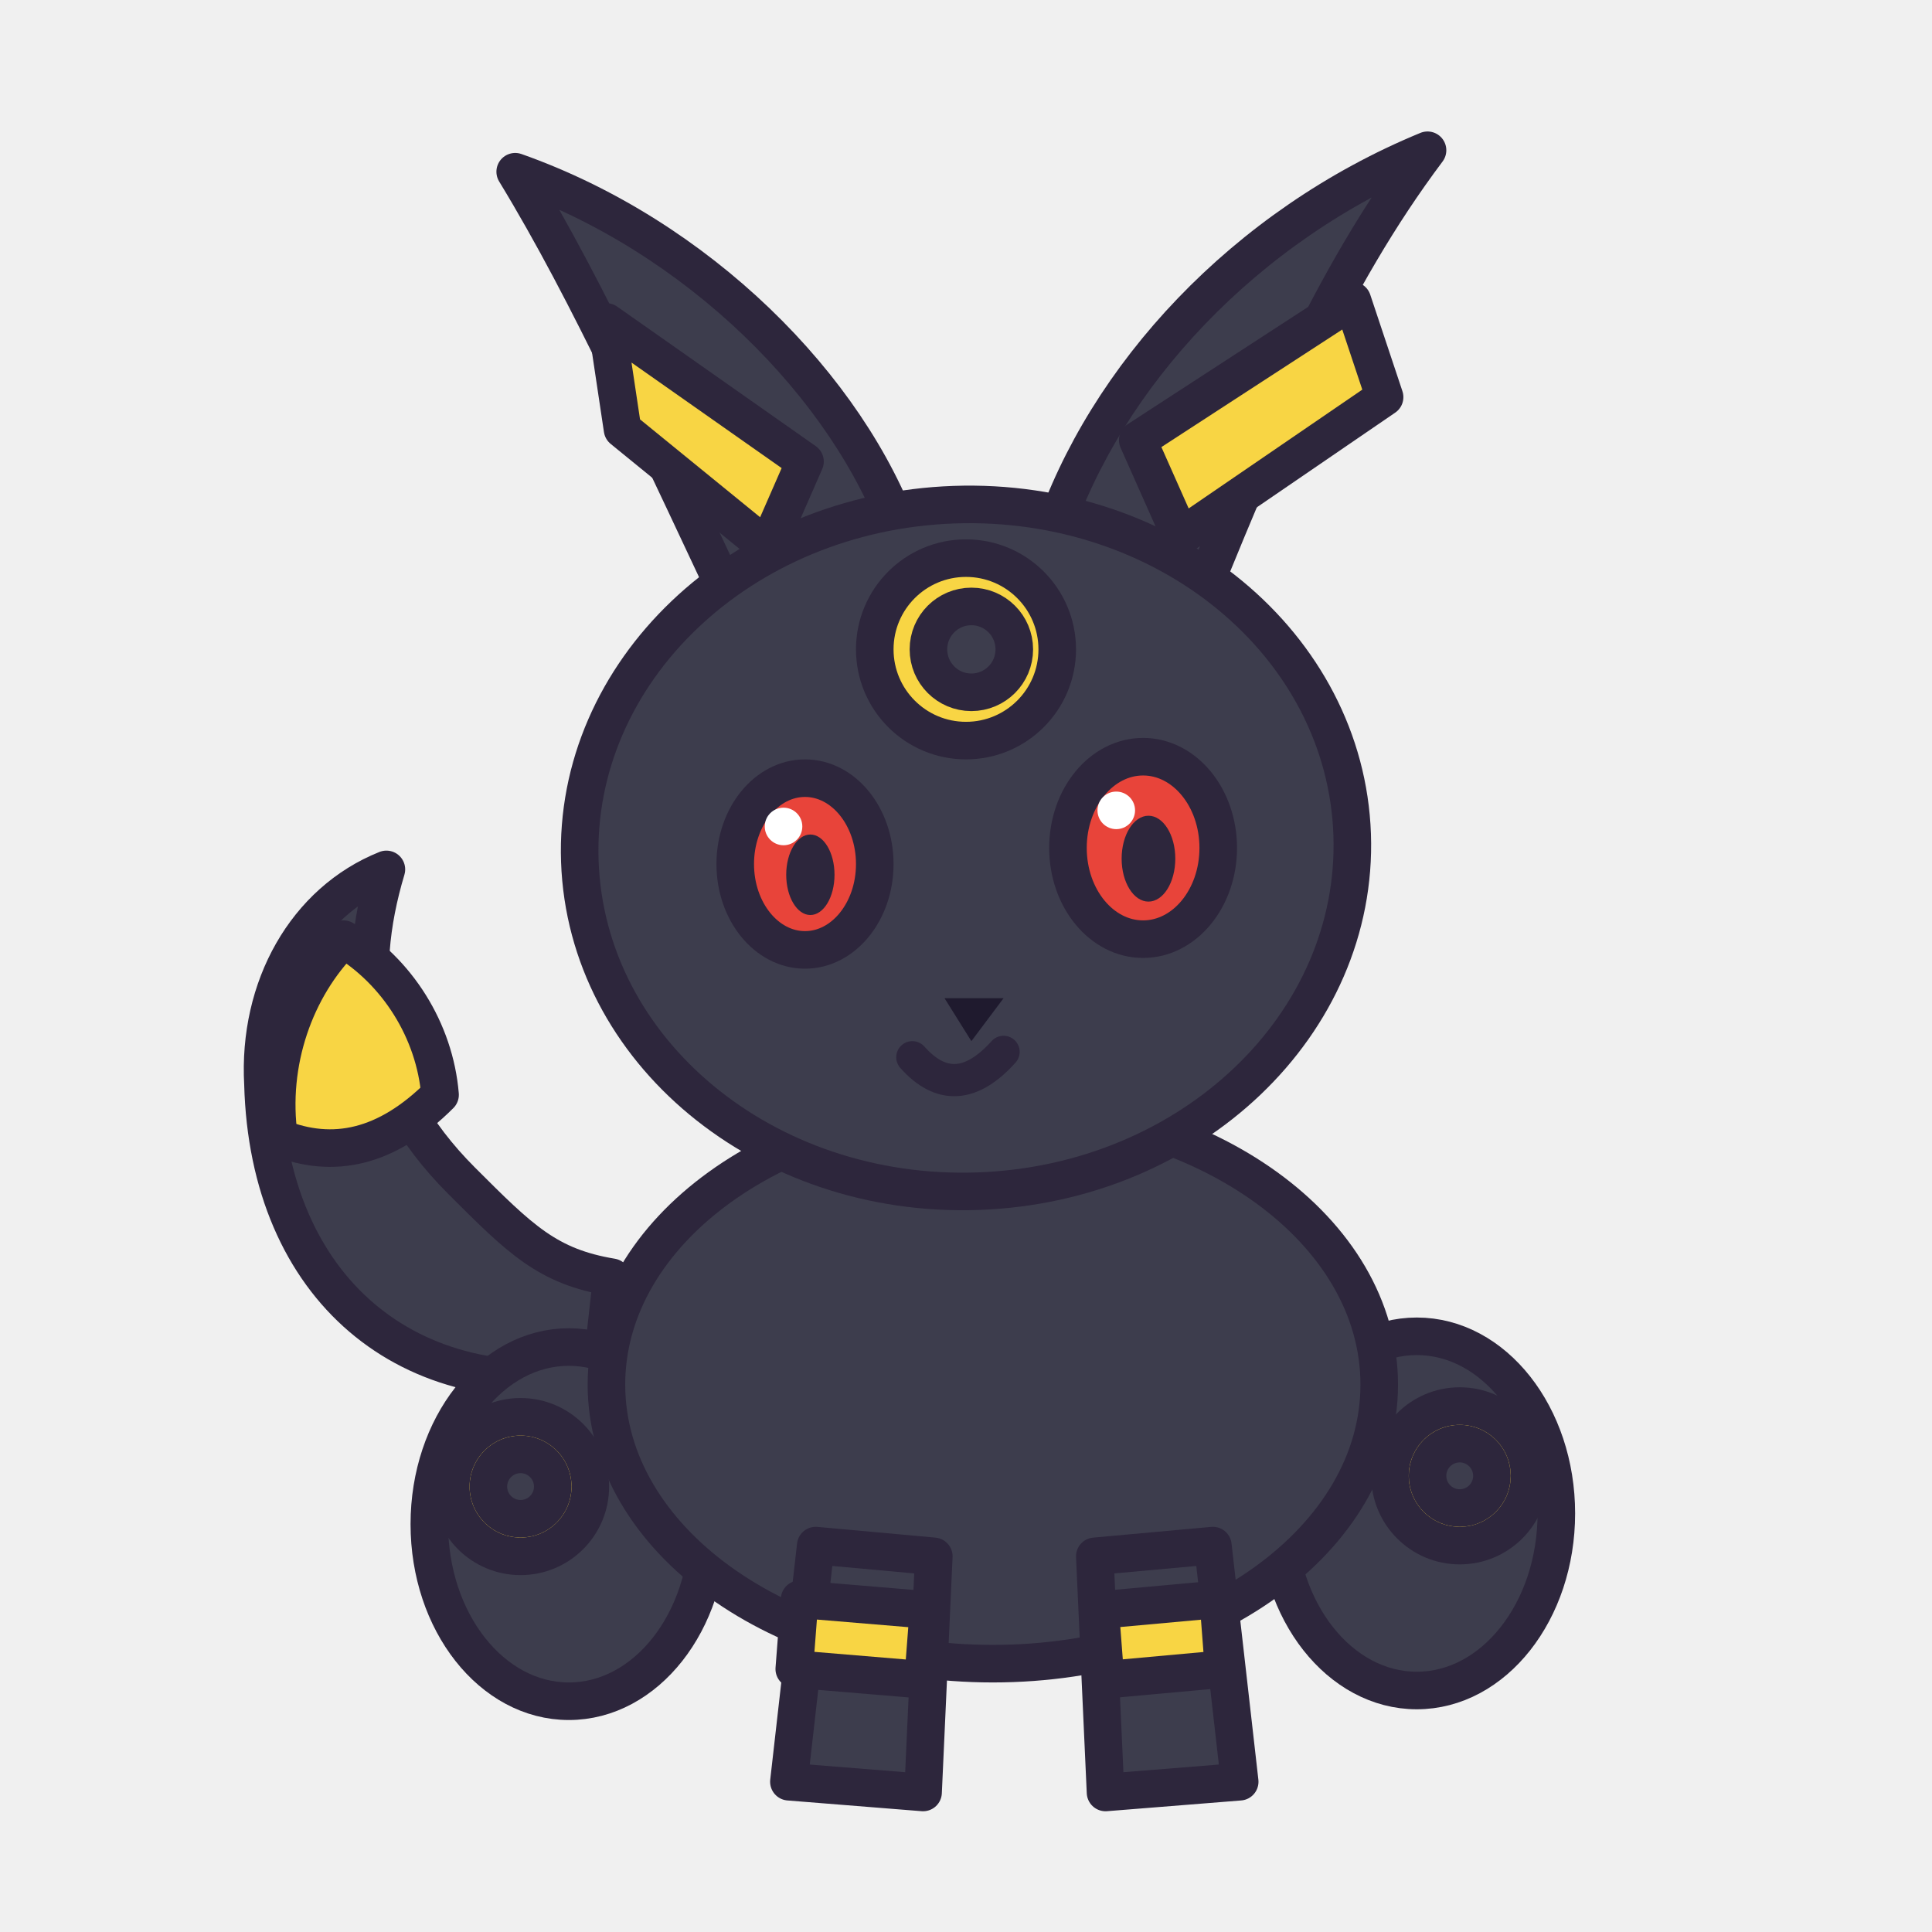
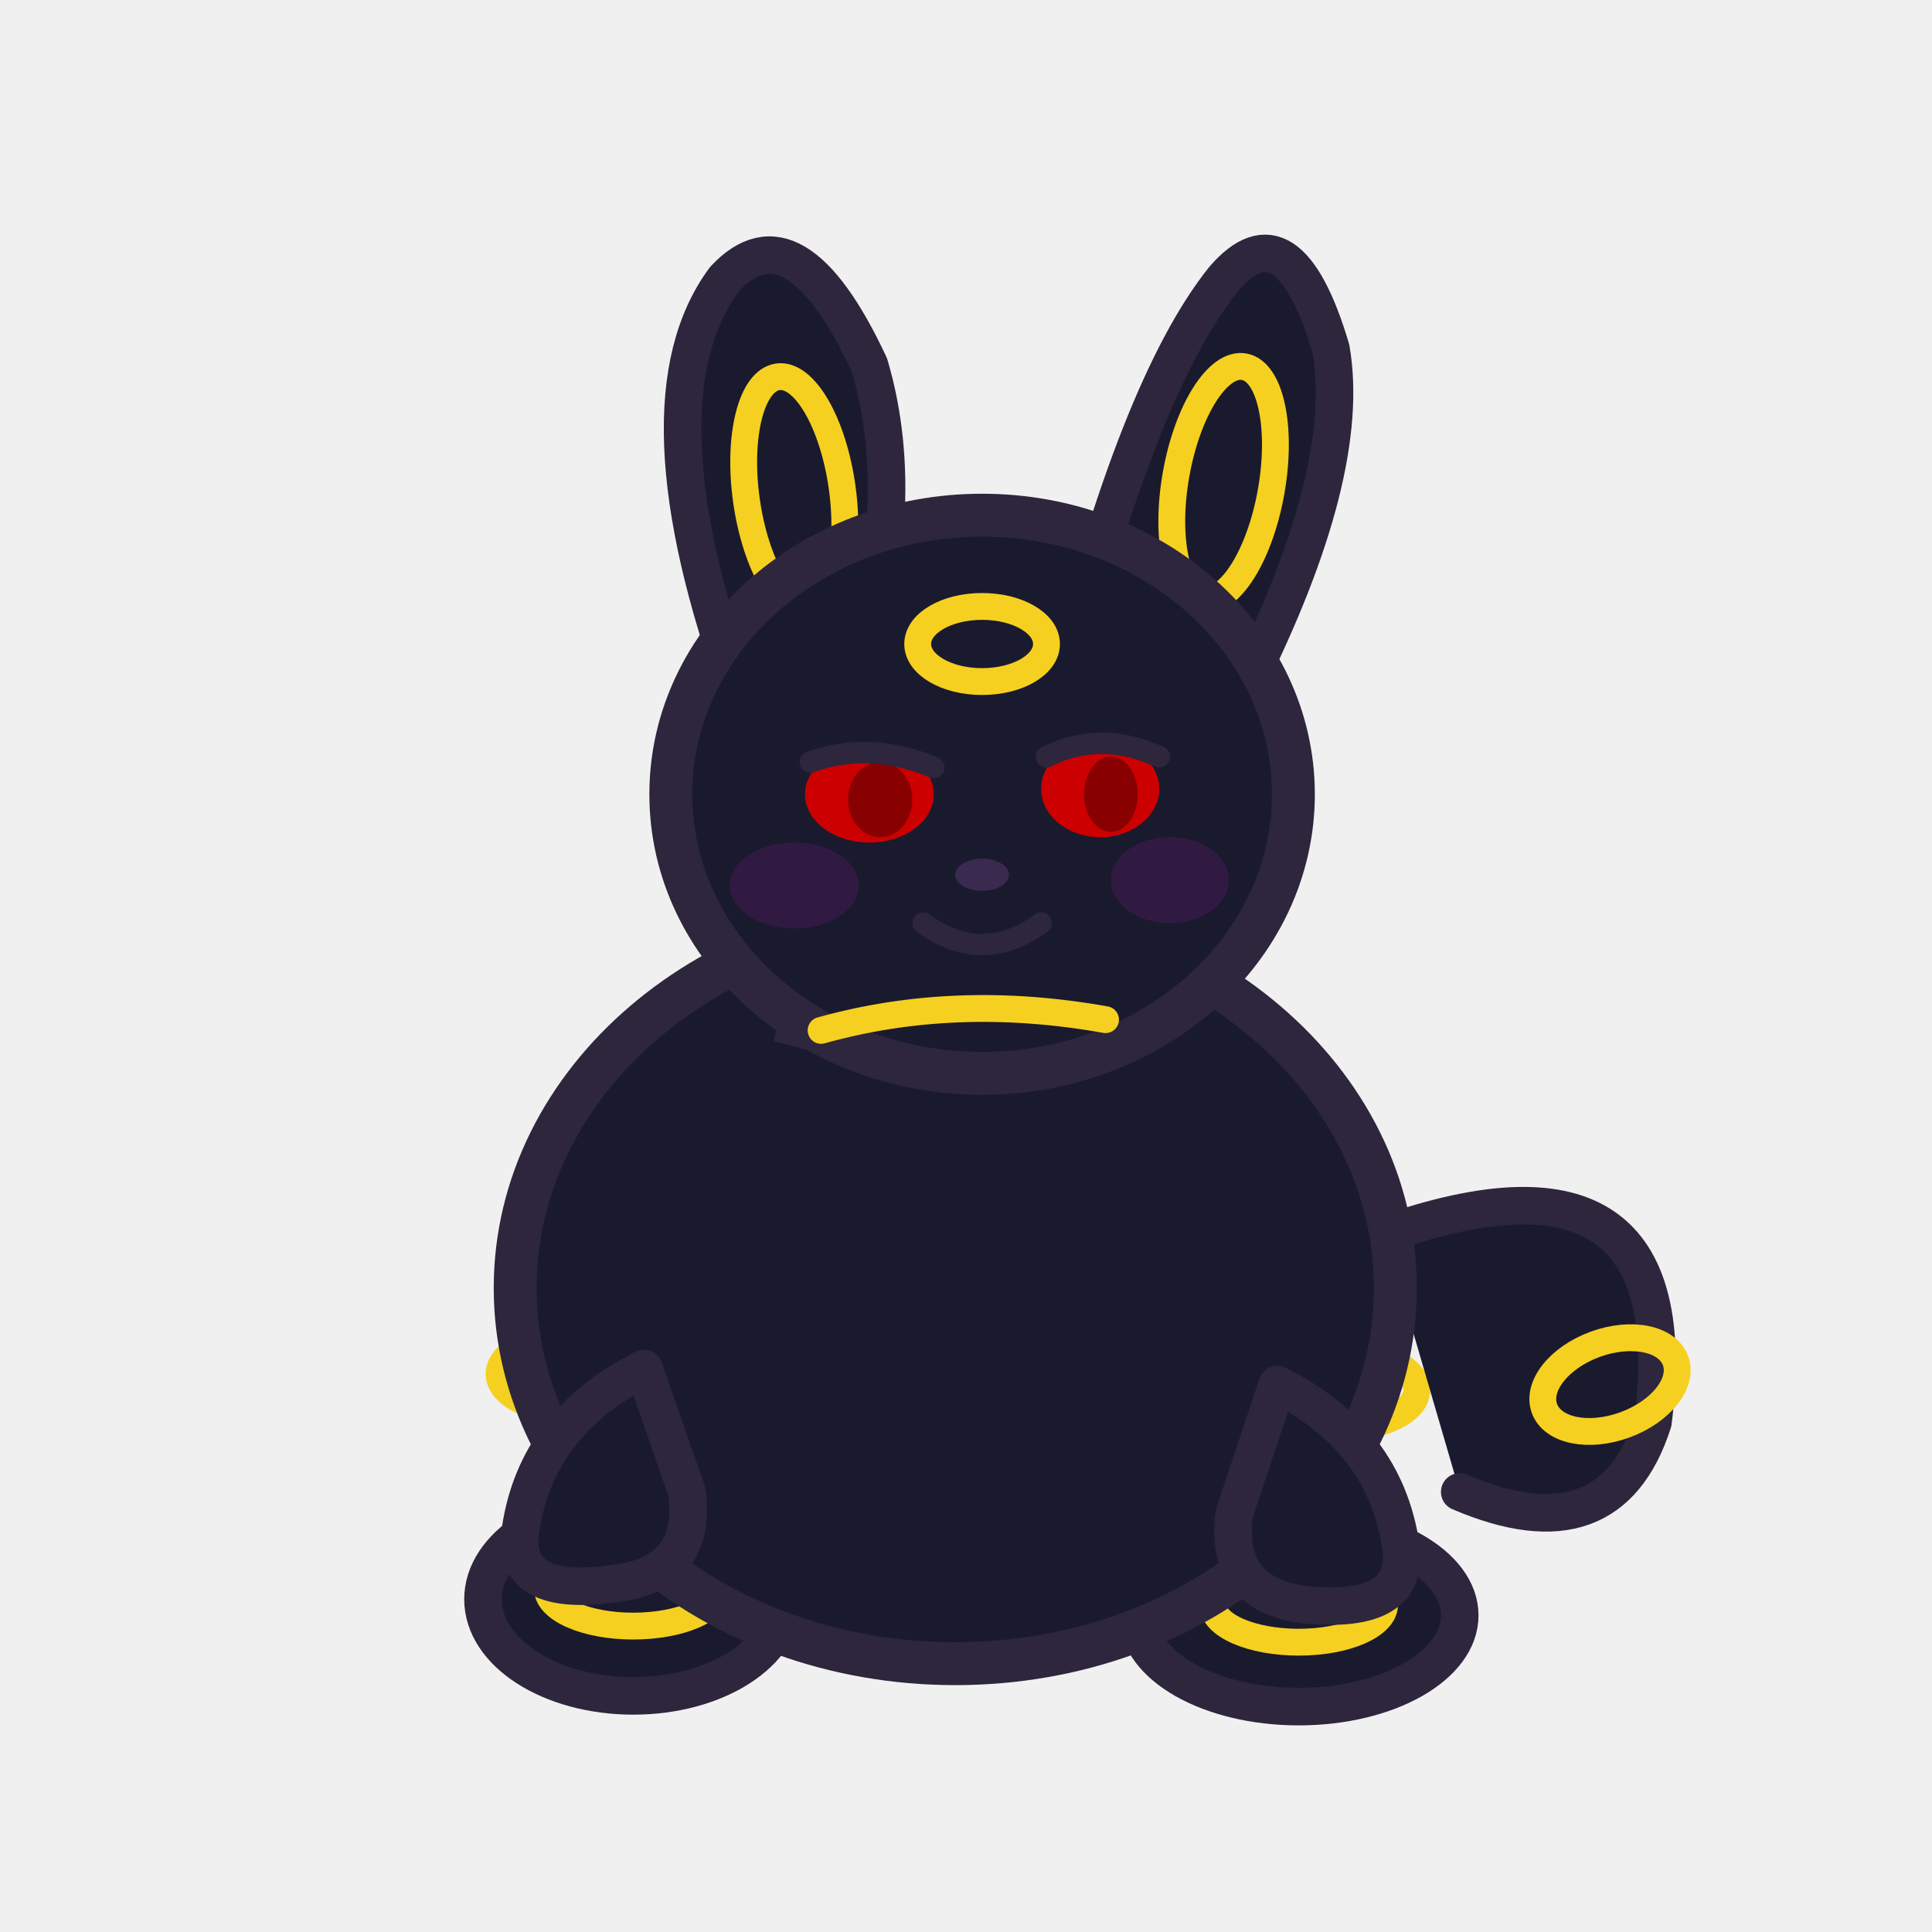
<svg xmlns="http://www.w3.org/2000/svg" viewBox="0 0 360 360">
-   <g stroke="#2d263c" stroke-width="7" stroke-linejoin="round" stroke-linecap="round">
-     <path d="M112,256 C76,262 50,240 49,202 C48,184 57,168 72,162 C66,182 68,202 86,220 C97,231 102,236 114,238 Z" fill="#3d3d4d" />
-     <path d="M52,212 C50,198 55,184 64,175 C74,181 81,192 82,204 C72,214 62,216 52,212 Z" fill="#f8d544" />
-     <path d="M140,120 C122,82 110,55 96,32 C130,44 158,72 168,100 Z" fill="#3d3d4d" />
-     <path d="M113,60 L150,86 L143,102 L116,80 Z" fill="#f8d544" />
-     <path d="M220,120 C236,80 248,52 266,28 C232,42 206,70 196,100 Z" fill="#3d3d4d" />
-     <path d="M252,56 L212,82 L220,100 L258,74 Z" fill="#f8d544" />
-     <ellipse cx="106" cy="284" rx="26" ry="33" fill="#3d3d4d" />
-     <circle cx="97" cy="277" r="13" fill="#f8d544" />
-     <circle cx="97" cy="277" r="6" fill="#3d3d4d" />
-     <ellipse cx="264" cy="282" rx="26" ry="33" fill="#3d3d4d" />
-     <circle cx="272" cy="275" r="13" fill="#f8d544" />
-     <circle cx="272" cy="275" r="6" fill="#3d3d4d" />
-     <ellipse cx="185" cy="258" rx="72" ry="52" fill="#3d3d4d" />
-     <path d="M152,288 L147,332 L172,334 L174,290 Z" fill="#3d3d4d" />
-     <path d="M149,298 L173,300 L172,313 L148,311 Z" fill="#f8d544" />
-     <path d="M204,290 L206,334 L231,332 L226,288 Z" fill="#3d3d4d" />
-     <path d="M205,300 L227,298 L228,311 L206,313 Z" fill="#f8d544" />
-     <ellipse cx="180" cy="158" rx="72" ry="64" fill="#3d3d4d" transform="rotate(-2 180 158)" />
-     <circle cx="180" cy="121" r="17" fill="#f8d544" />
-     <circle cx="181" cy="121" r="8" fill="#3d3d4d" />
-     <ellipse cx="150" cy="161" rx="13" ry="16" fill="#e8443a" />
-     <ellipse cx="213" cy="158" rx="14" ry="17" fill="#e8443a" />
-     <path d="M170,197 Q178,206 187,196" fill="none" stroke-width="6" />
-   </g>
-   <ellipse cx="151" cy="163" rx="4.5" ry="7.5" fill="#2d263c" />
-   <ellipse cx="214" cy="160" rx="5" ry="8" fill="#2d263c" />
-   <circle cx="146" cy="154" r="3.5" fill="#ffffff" />
-   <circle cx="208" cy="151" r="3.5" fill="#ffffff" />
-   <path d="M176,186 L187,186 L181,194 Z" fill="#1f1a2e" />
+   <ellipse cx="118" cy="298" rx="28" ry="18" fill="#1a1a2e" stroke="#2d263c" stroke-width="7" stroke-linejoin="round" />
+   <ellipse cx="242" cy="301" rx="30" ry="17" fill="#1a1a2e" stroke="#2d263c" stroke-width="7" stroke-linejoin="round" />
+   <ellipse cx="107" cy="256" rx="14" ry="7" fill="none" stroke="#f5d020" stroke-width="5" stroke-linecap="round" />
+   <ellipse cx="250" cy="259" rx="14" ry="7" fill="none" stroke="#f5d020" stroke-width="5" stroke-linecap="round" />
+   <ellipse cx="118" cy="296" rx="16" ry="7" fill="none" stroke="#f5d020" stroke-width="5" stroke-linecap="round" />
+   <ellipse cx="242" cy="299" rx="16" ry="7" fill="none" stroke="#f5d020" stroke-width="5" stroke-linecap="round" />
+   <path d="M 258 230 Q 315 210 308 265 Q 300 290 272 278" fill="#1a1a2e" stroke="#2d263c" stroke-width="7" stroke-linejoin="round" stroke-linecap="round" />
+   <ellipse cx="300" cy="258" rx="13" ry="8" fill="none" stroke="#f5d020" stroke-width="5" stroke-linecap="round" transform="rotate(-20 300 258)" />
+   <ellipse cx="178" cy="240" rx="82" ry="70" fill="#1a1a2e" stroke="#2d263c" stroke-width="8" stroke-linejoin="round" />
+   <path d="M 120 255 Q 100 265 97 285 Q 95 298 115 295 Q 130 293 128 278 Z" fill="#1a1a2e" stroke="#2d263c" stroke-width="7" stroke-linejoin="round" />
+   <path d="M 238 258 Q 258 268 261 288 Q 263 301 243 299 Q 228 297 230 282 Z" fill="#1a1a2e" stroke="#2d263c" stroke-width="7" stroke-linejoin="round" />
+   <path d="M 148 195 Q 155 168 178 162 Q 200 158 210 190" fill="#1a1a2e" stroke="#2d263c" stroke-width="8" stroke-linejoin="round" />
+   <path d="M 138 130 Q 118 75 135 52 Q 148 38 162 68 Q 170 95 158 130" fill="#1a1a2e" stroke="#2d263c" stroke-width="7" stroke-linejoin="round" />
+   <ellipse cx="148" cy="92" rx="9" ry="22" fill="none" stroke="#f5d020" stroke-width="5" stroke-linecap="round" transform="rotate(-8 148 92)" />
+   <path d="M 198 128 Q 212 72 228 52 Q 240 38 248 65 Q 252 88 232 128" fill="#1a1a2e" stroke="#2d263c" stroke-width="7" stroke-linejoin="round" />
+   <ellipse cx="228" cy="90" rx="9" ry="22" fill="none" stroke="#f5d020" stroke-width="5" stroke-linecap="round" transform="rotate(10 228 90)" />
+   <ellipse cx="183" cy="148" rx="58" ry="52" fill="#1a1a2e" stroke="#2d263c" stroke-width="8" stroke-linejoin="round" />
+   <ellipse cx="183" cy="120" rx="12" ry="7" fill="none" stroke="#f5d020" stroke-width="5" stroke-linecap="round" />
+   <ellipse cx="162" cy="148" rx="12" ry="9" fill="#cc0000" />
+   <ellipse cx="164" cy="149" rx="6" ry="7" fill="#880000" />
+   <ellipse cx="205" cy="147" rx="11" ry="9" fill="#cc0000" />
+   <ellipse cx="207" cy="148" rx="5" ry="7" fill="#880000" />
+   <path d="M 151 142 Q 162 138 174 143" fill="none" stroke="#2d263c" stroke-width="4" stroke-linecap="round" />
+   <path d="M 195 141 Q 205 136 216 141" fill="none" stroke="#2d263c" stroke-width="4" stroke-linecap="round" />
+   <ellipse cx="183" cy="163" rx="5" ry="3" fill="#3a2a50" />
+   <path d="M 172 172 Q 183 180 194 172" fill="none" stroke="#2d263c" stroke-width="4" stroke-linecap="round" />
+   <ellipse cx="148" cy="165" rx="12" ry="8" fill="#3a1a4a" opacity="0.7" />
+   <ellipse cx="218" cy="164" rx="11" ry="8" fill="#3a1a4a" opacity="0.7" />
+   <path d="M 153 192 Q 178 185 206 190" fill="none" stroke="#f5d020" stroke-width="5" stroke-linecap="round" />
</svg>
